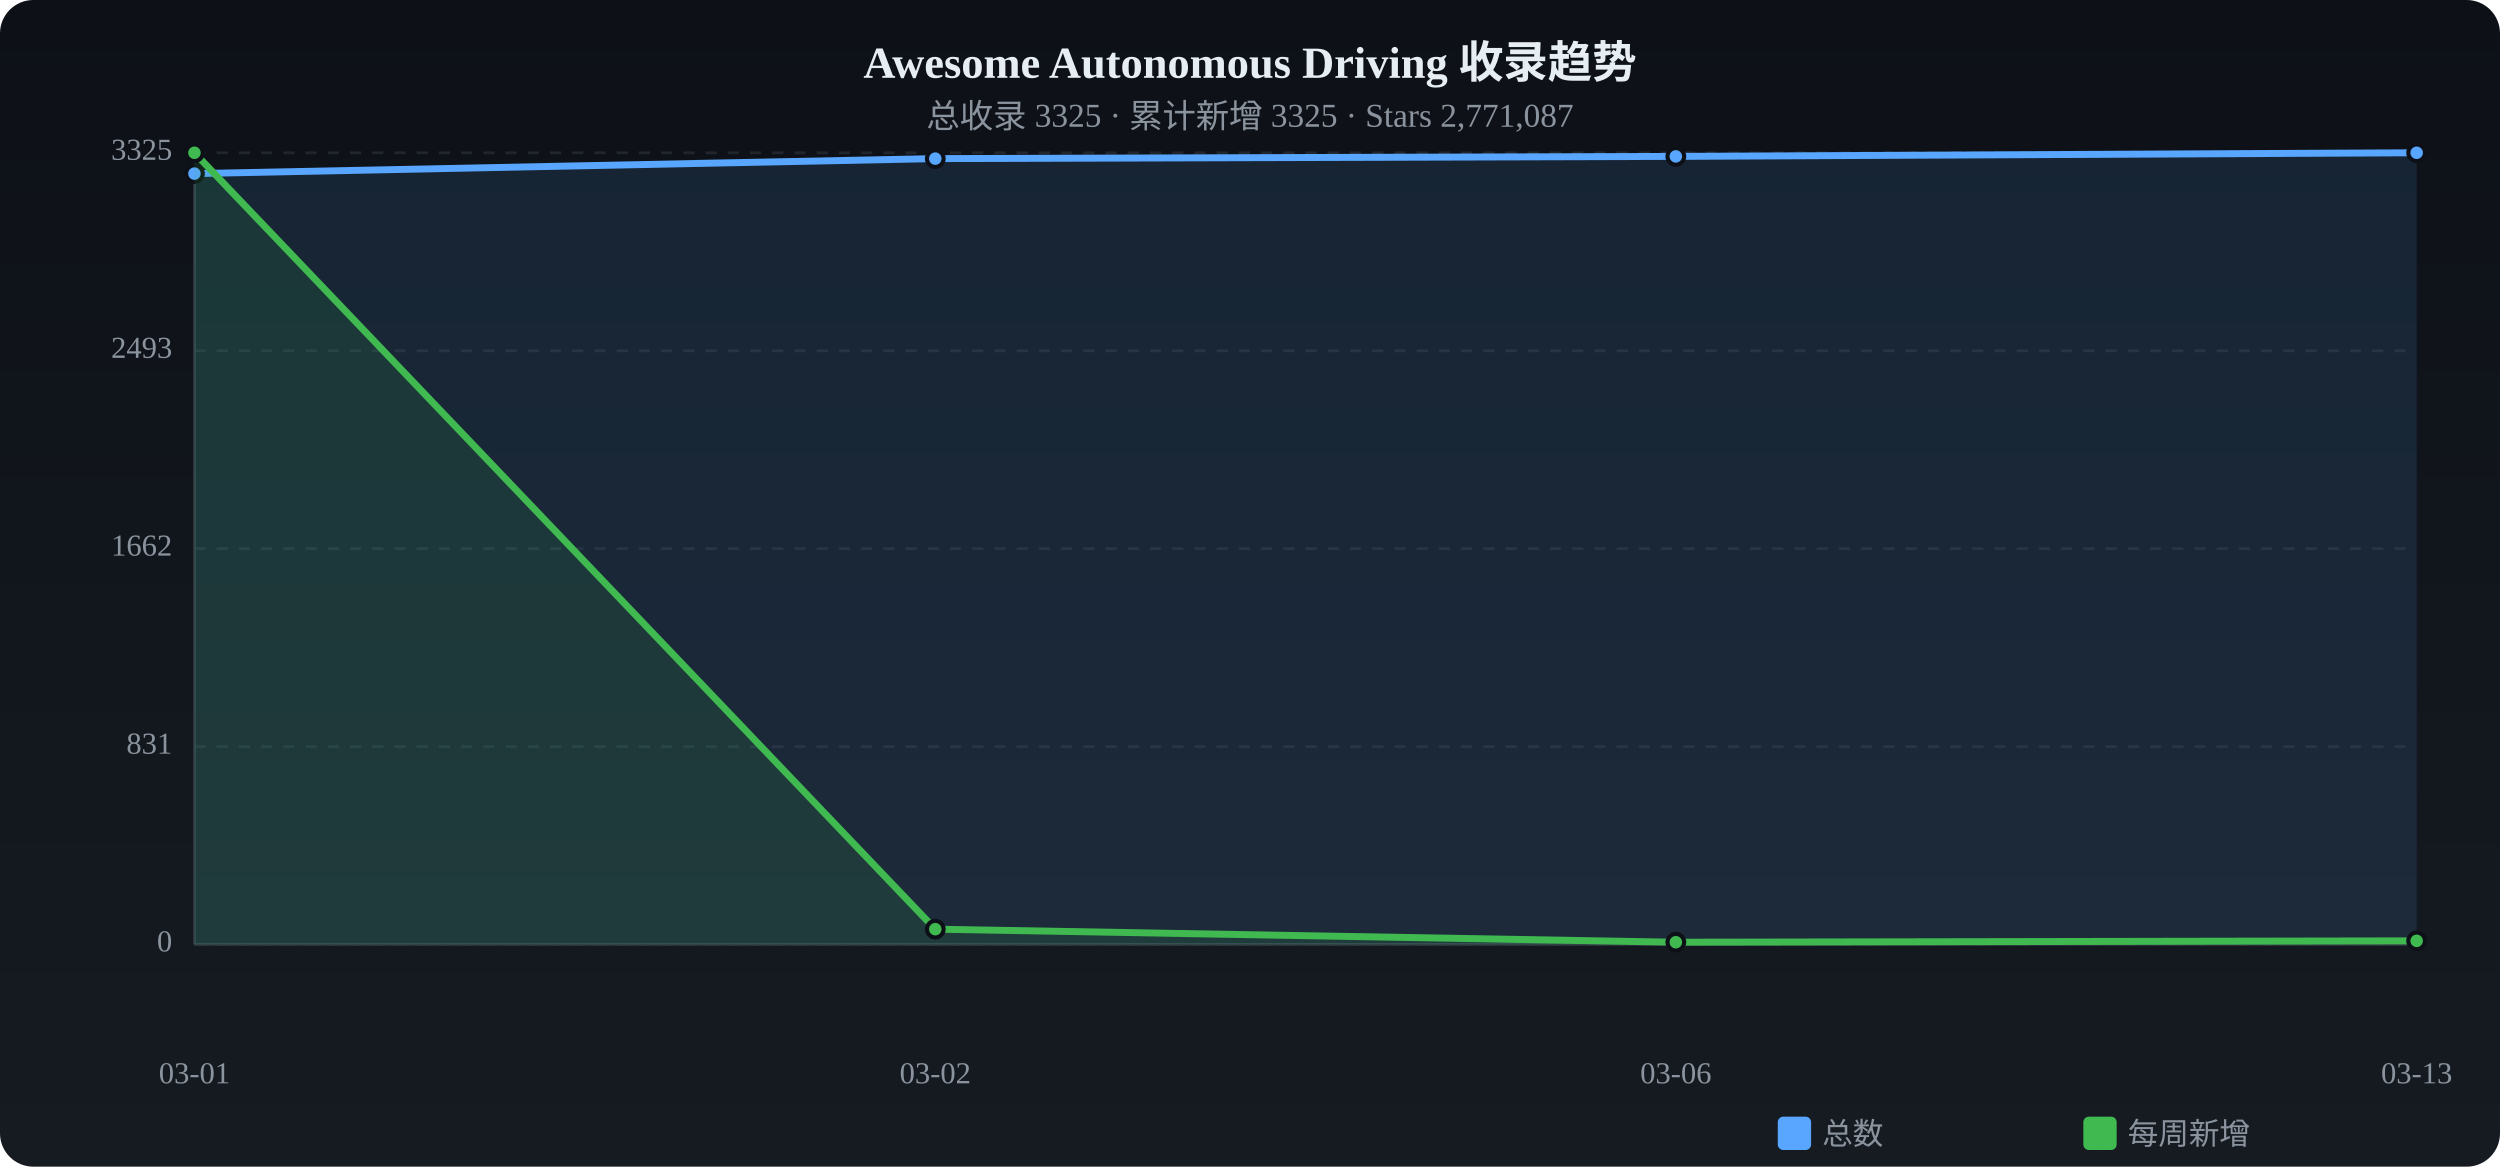
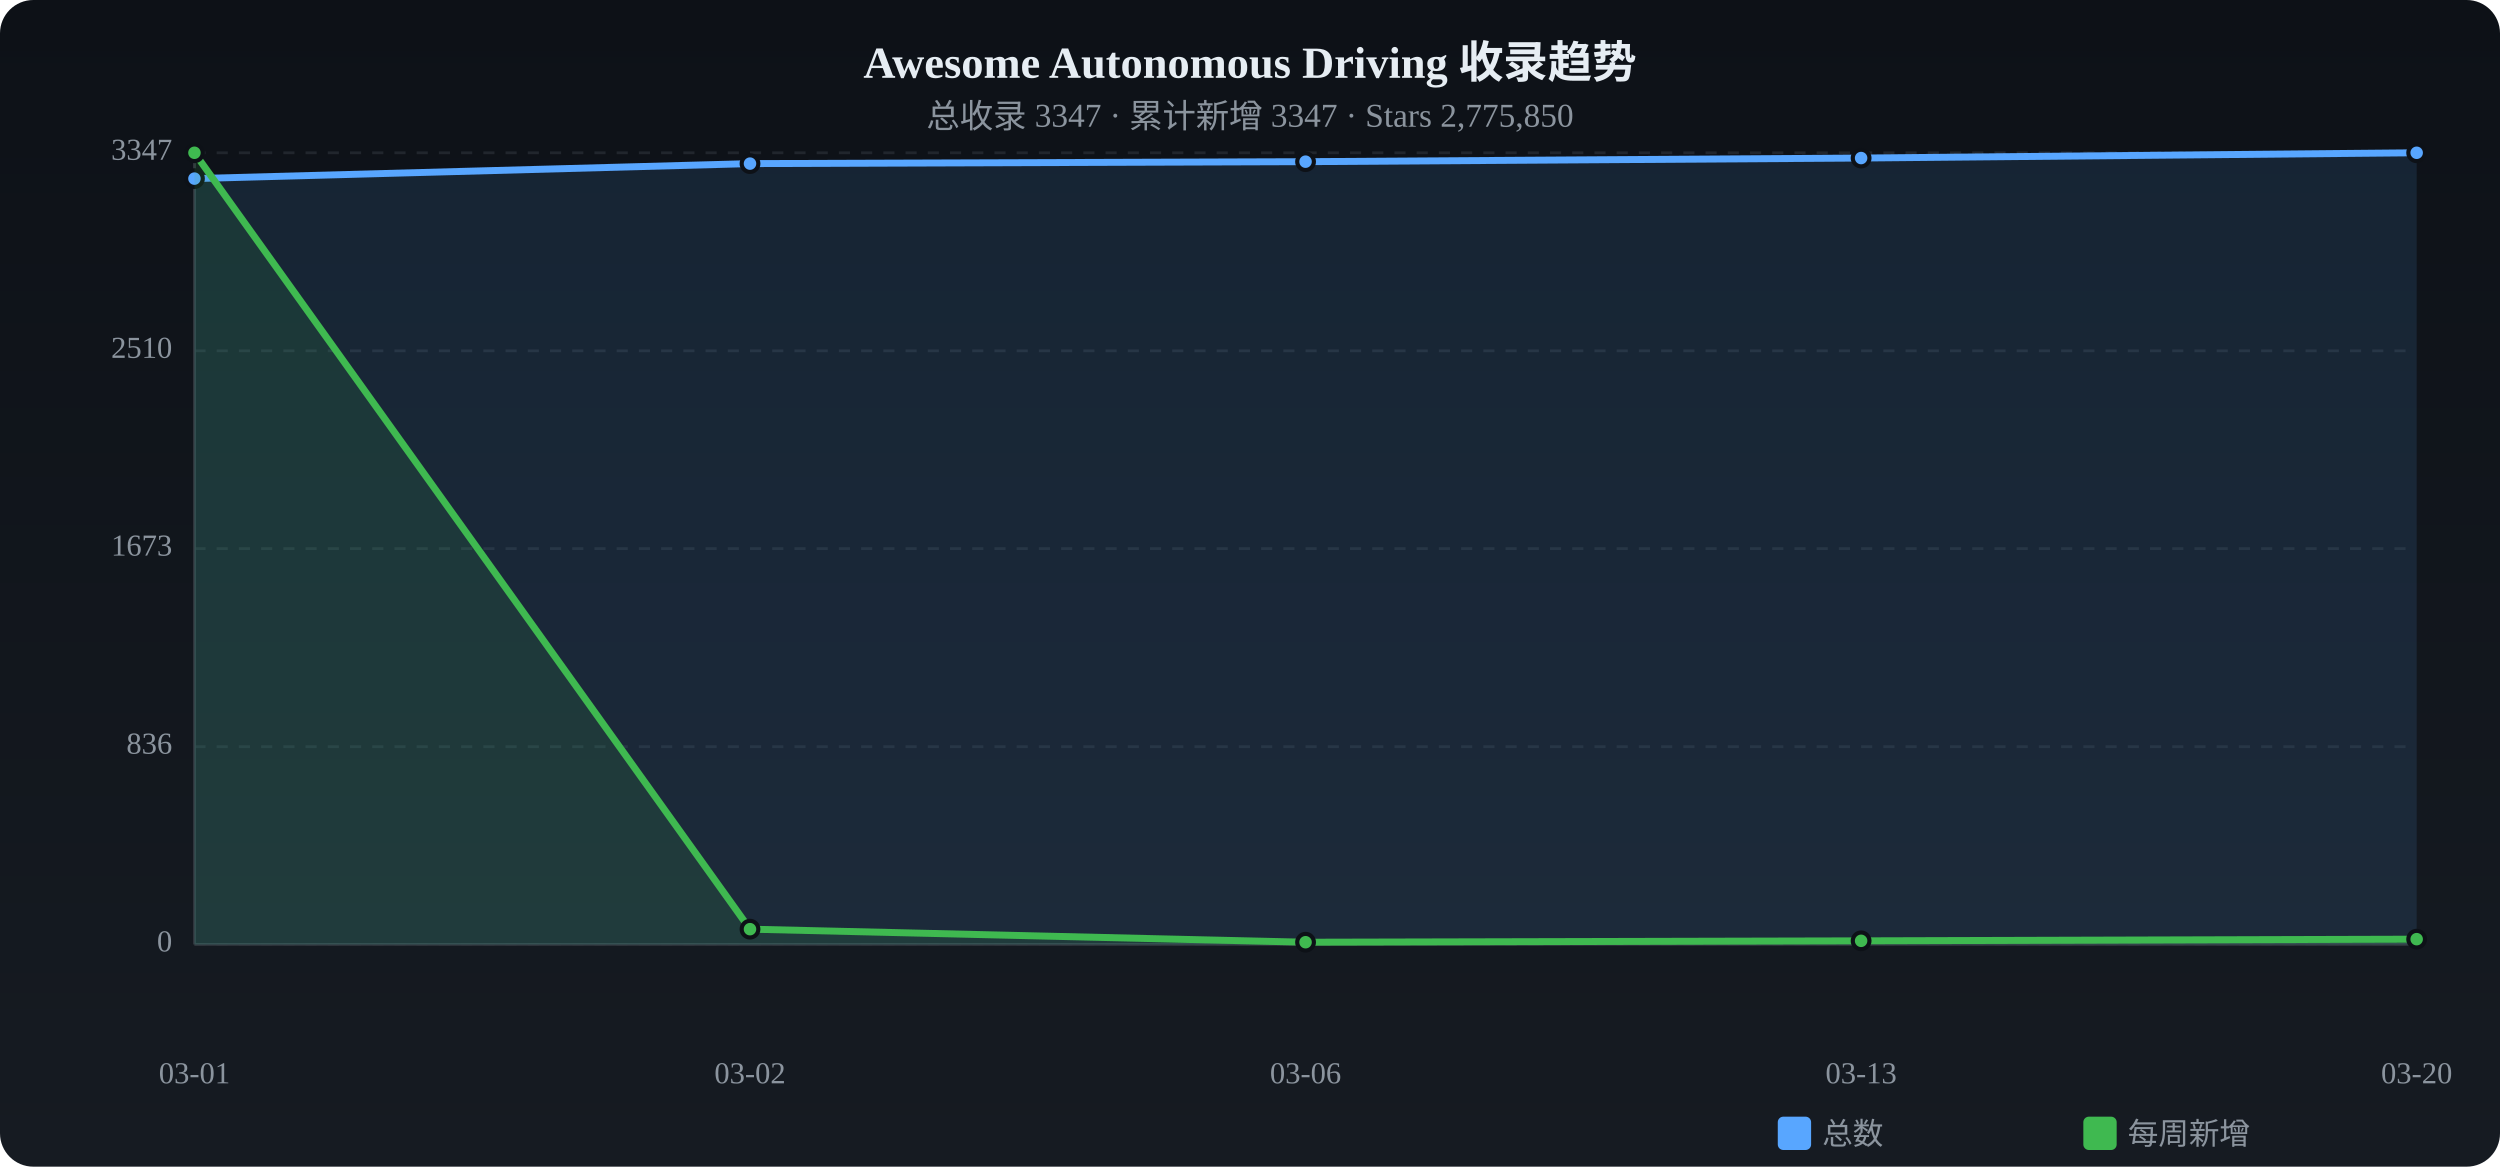
<svg xmlns="http://www.w3.org/2000/svg" viewBox="0 0 900 420" width="900" height="420">
  <defs>
    <linearGradient id="tbg" x1="0%" y1="0%" x2="0%" y2="100%">
      <stop offset="0%" stop-color="#0d1117" />
      <stop offset="100%" stop-color="#161b22" />
    </linearGradient>
  </defs>
  <rect width="900" height="420" rx="12" fill="url(#tbg)" />
  <text x="450.0" y="28" text-anchor="middle" fill="#e6edf3" font-size="16" font-weight="bold">Awesome Autonomous Driving 收录趋势</text>
-   <text x="450.0" y="46" text-anchor="middle" fill="#8b949e" font-size="12">总收录 3325 · 累计新增 3325 · Stars 2,771,087</text>
+   <text x="450.0" y="46" text-anchor="middle" fill="#8b949e" font-size="12">总收录 3347 · 累计新增 3347 · Stars 2,775,850</text>
  <text x="62" y="340.0" text-anchor="end" fill="#8b949e" font-size="11" dominant-baseline="middle">0</text>
  <line x1="70" y1="340.0" x2="870" y2="340.0" stroke="#21262d" stroke-dasharray="4 4" />
-   <text x="62" y="268.8" text-anchor="end" fill="#8b949e" font-size="11" dominant-baseline="middle">831</text>
+   <text x="62" y="268.8" text-anchor="end" fill="#8b949e" font-size="11" dominant-baseline="middle">836</text>
  <line x1="70" y1="268.8" x2="870" y2="268.8" stroke="#21262d" stroke-dasharray="4 4" />
-   <text x="62" y="197.5" text-anchor="end" fill="#8b949e" font-size="11" dominant-baseline="middle">1662</text>
+   <text x="62" y="197.5" text-anchor="end" fill="#8b949e" font-size="11" dominant-baseline="middle">1673</text>
  <line x1="70" y1="197.5" x2="870" y2="197.5" stroke="#21262d" stroke-dasharray="4 4" />
-   <text x="62" y="126.3" text-anchor="end" fill="#8b949e" font-size="11" dominant-baseline="middle">2493</text>
+   <text x="62" y="126.3" text-anchor="end" fill="#8b949e" font-size="11" dominant-baseline="middle">2510</text>
  <line x1="70" y1="126.3" x2="870" y2="126.3" stroke="#21262d" stroke-dasharray="4 4" />
-   <text x="62" y="55.0" text-anchor="end" fill="#8b949e" font-size="11" dominant-baseline="middle">3325</text>
+   <text x="62" y="55.0" text-anchor="end" fill="#8b949e" font-size="11" dominant-baseline="middle">3347</text>
  <line x1="70" y1="55.0" x2="870" y2="55.0" stroke="#21262d" stroke-dasharray="4 4" />
  <line x1="70" y1="55" x2="70" y2="340" stroke="#30363d" />
  <line x1="70" y1="340" x2="870" y2="340" stroke="#30363d" />
-   <path d="M70.0,62.5 L336.7,57.1 L603.3,56.3 L870.0,55.0 L870.0,340 L70.0,340 Z" fill="#58a6ff" opacity="0.12" />
-   <polyline points="70.0,62.5 336.7,57.1 603.3,56.3 870.0,55.0" fill="none" stroke="#58a6ff" stroke-width="2.5" stroke-linecap="round" stroke-linejoin="round" />
-   <circle cx="70.0" cy="62.5" r="3" fill="#58a6ff" stroke="#0d1117" stroke-width="1.5" />
-   <circle cx="336.7" cy="57.1" r="3" fill="#58a6ff" stroke="#0d1117" stroke-width="1.5" />
-   <circle cx="603.3" cy="56.3" r="3" fill="#58a6ff" stroke="#0d1117" stroke-width="1.5" />
+   <path d="M70.0,64.3 L270.0,58.9 L470.0,58.2 L670.0,56.9 L870.0,55.0 L870.0,340 L70.0,340 Z" fill="#58a6ff" opacity="0.12" />
+   <polyline points="70.0,64.3 270.0,58.9 470.0,58.2 670.0,56.9 870.0,55.0" fill="none" stroke="#58a6ff" stroke-width="2.5" stroke-linecap="round" stroke-linejoin="round" />
+   <circle cx="70.0" cy="64.3" r="3" fill="#58a6ff" stroke="#0d1117" stroke-width="1.5" />
+   <circle cx="270.0" cy="58.9" r="3" fill="#58a6ff" stroke="#0d1117" stroke-width="1.5" />
+   <circle cx="470.0" cy="58.2" r="3" fill="#58a6ff" stroke="#0d1117" stroke-width="1.5" />
+   <circle cx="670.0" cy="56.9" r="3" fill="#58a6ff" stroke="#0d1117" stroke-width="1.5" />
  <circle cx="870.0" cy="55.0" r="3" fill="#58a6ff" stroke="#0d1117" stroke-width="1.5" />
-   <path d="M70.0,55.0 L336.7,334.5 L603.3,339.2 L870.0,338.7 L870.0,340 L70.0,340 Z" fill="#3fb950" opacity="0.12" />
-   <polyline points="70.0,55.0 336.7,334.5 603.3,339.2 870.0,338.7" fill="none" stroke="#3fb950" stroke-width="2.5" stroke-linecap="round" stroke-linejoin="round" />
+   <path d="M70.0,55.0 L270.0,334.5 L470.0,339.2 L670.0,338.7 L870.0,338.1 L870.0,340 L70.0,340 Z" fill="#3fb950" opacity="0.12" />
+   <polyline points="70.0,55.0 270.0,334.5 470.0,339.2 670.0,338.7 870.0,338.1" fill="none" stroke="#3fb950" stroke-width="2.5" stroke-linecap="round" stroke-linejoin="round" />
  <circle cx="70.0" cy="55.0" r="3" fill="#3fb950" stroke="#0d1117" stroke-width="1.5" />
-   <circle cx="336.7" cy="334.5" r="3" fill="#3fb950" stroke="#0d1117" stroke-width="1.5" />
-   <circle cx="603.3" cy="339.2" r="3" fill="#3fb950" stroke="#0d1117" stroke-width="1.5" />
-   <circle cx="870.0" cy="338.7" r="3" fill="#3fb950" stroke="#0d1117" stroke-width="1.5" />
+   <circle cx="270.0" cy="334.5" r="3" fill="#3fb950" stroke="#0d1117" stroke-width="1.5" />
+   <circle cx="470.0" cy="339.2" r="3" fill="#3fb950" stroke="#0d1117" stroke-width="1.5" />
+   <circle cx="670.0" cy="338.7" r="3" fill="#3fb950" stroke="#0d1117" stroke-width="1.5" />
+   <circle cx="870.0" cy="338.1" r="3" fill="#3fb950" stroke="#0d1117" stroke-width="1.5" />
  <text x="70.0" y="390" text-anchor="middle" fill="#8b949e" font-size="11">03-01</text>
-   <text x="336.7" y="390" text-anchor="middle" fill="#8b949e" font-size="11">03-02</text>
-   <text x="603.3" y="390" text-anchor="middle" fill="#8b949e" font-size="11">03-06</text>
-   <text x="870.0" y="390" text-anchor="middle" fill="#8b949e" font-size="11">03-13</text>
+   <text x="270.0" y="390" text-anchor="middle" fill="#8b949e" font-size="11">03-02</text>
+   <text x="470.0" y="390" text-anchor="middle" fill="#8b949e" font-size="11">03-06</text>
+   <text x="670.0" y="390" text-anchor="middle" fill="#8b949e" font-size="11">03-13</text>
+   <text x="870.0" y="390" text-anchor="middle" fill="#8b949e" font-size="11">03-20</text>
  <rect x="640" y="402" width="12" height="12" rx="2" fill="#58a6ff" />
  <text x="656" y="412" fill="#8b949e" font-size="11">总数</text>
  <rect x="750" y="402" width="12" height="12" rx="2" fill="#3fb950" />
  <text x="766" y="412" fill="#8b949e" font-size="11">每周新增</text>
</svg>
